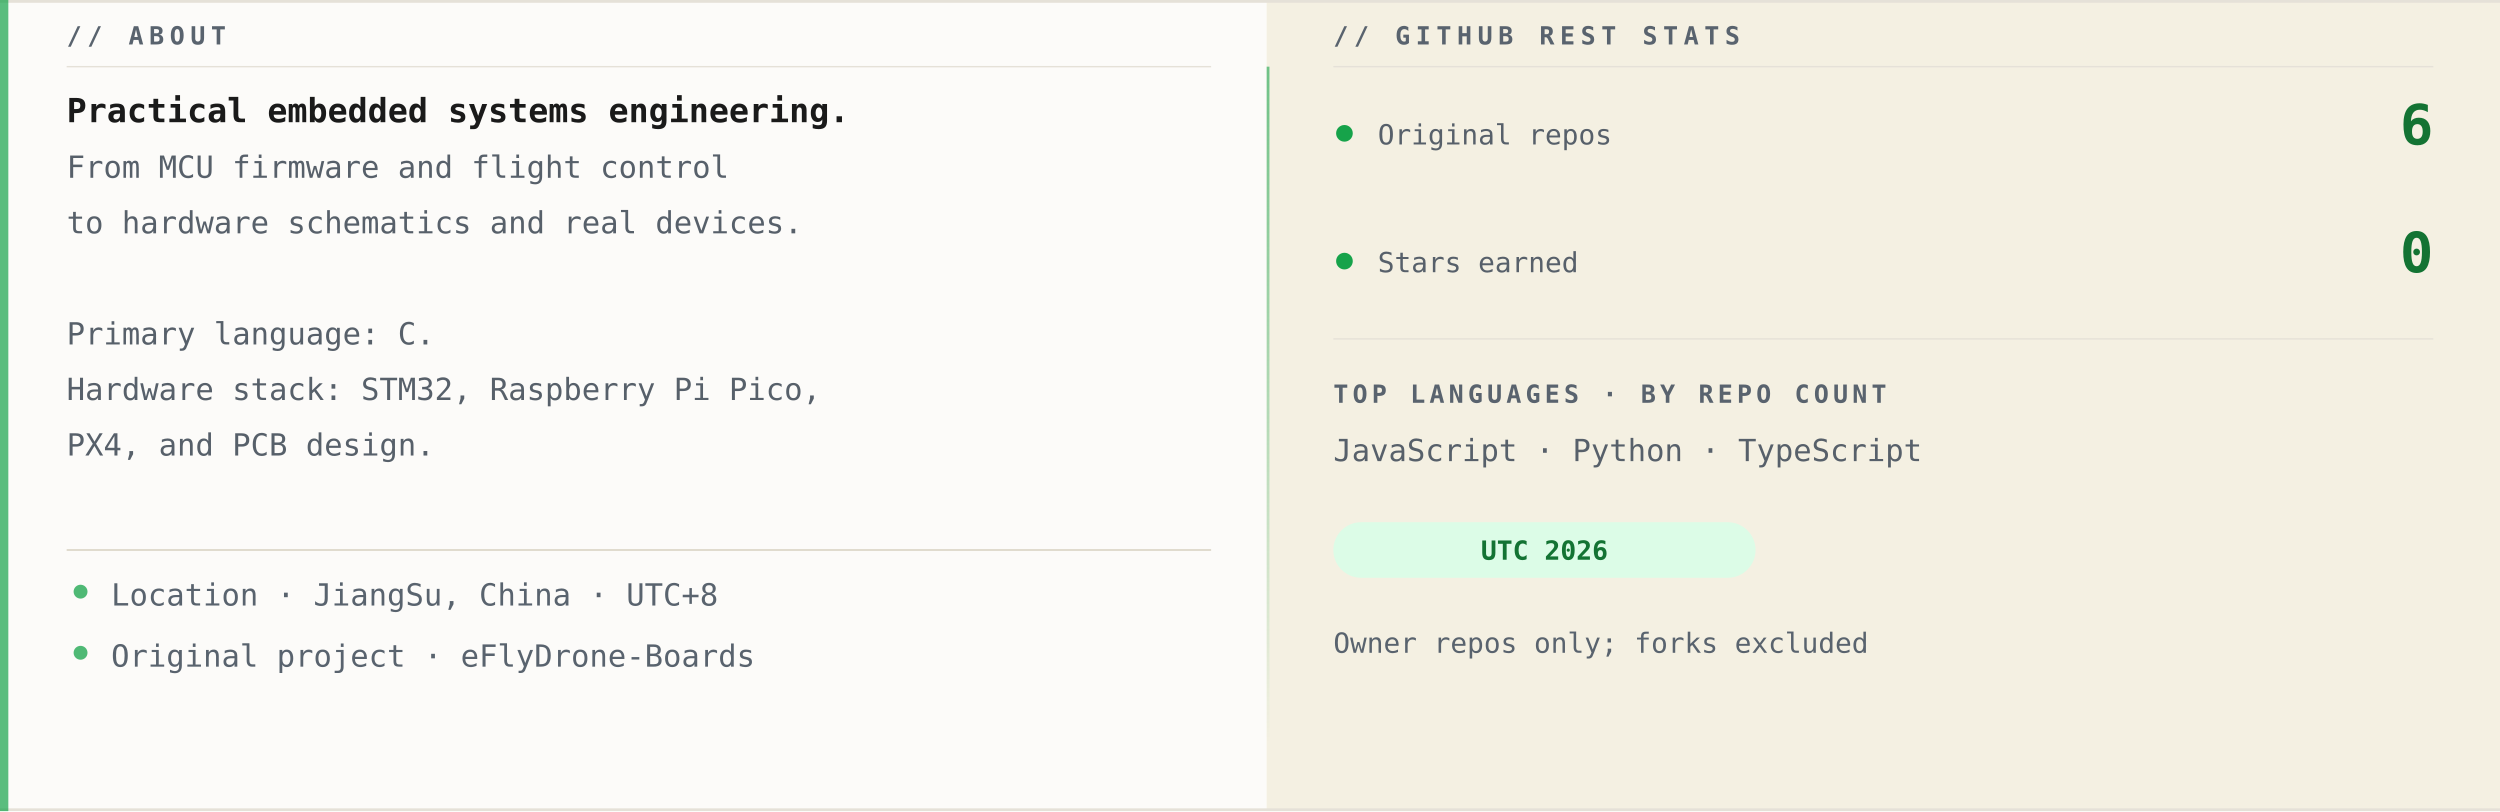
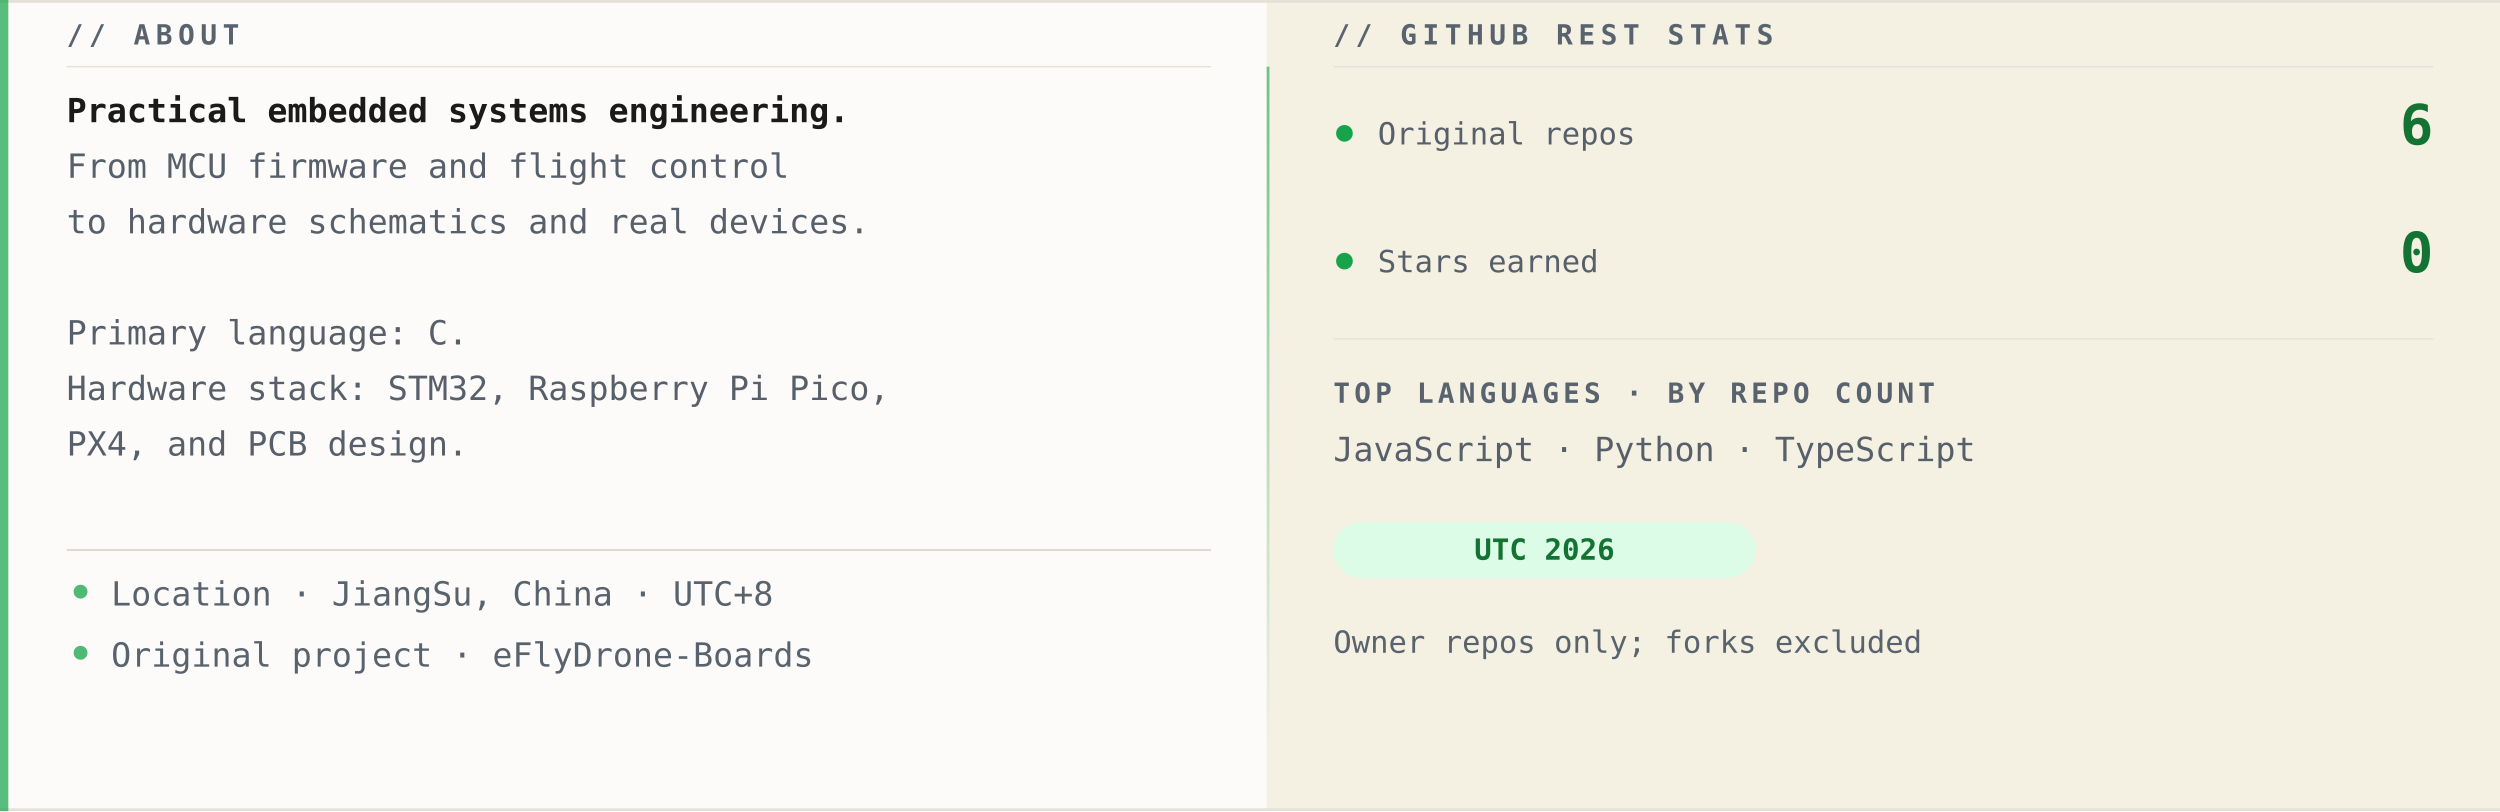
<svg xmlns="http://www.w3.org/2000/svg" width="900" height="292" viewBox="0 0 900 292" role="img" aria-labelledby="title desc">
  <defs>
    <linearGradient id="divider" x1="0" x2="0" y2="1">
      <stop stop-color="#16a34a" stop-opacity=".6" />
      <stop offset="1" stop-color="#16a34a" stop-opacity="0" />
    </linearGradient>
  </defs>
  <rect width="900" height="292" fill="#fcfbf9" />
  <rect x="456" width="444" height="292" fill="#f0ead6" opacity=".65" />
  <path d="M0 .5H900M0 291.5H900" stroke="#e5e1d8" stroke-width="1" />
-   <text x="24" y="16" font-family="Consolas, Menlo, 'DejaVu Sans Mono', 'Courier New', monospace" font-size="9" font-weight="700" letter-spacing="2" fill="#59636e">// ABOUT</text>
+   <text x="24" y="16" font-family="Consolas, Menlo, 'DejaVu Sans Mono', 'Courier New', monospace" font-size="10" font-weight="700" letter-spacing="2" fill="#59636e">// ABOUT</text>
  <path d="M24 24H436" stroke="#e5e1d8" stroke-width=".5" />
  <text x="24" y="44" font-family="Consolas, Menlo, 'DejaVu Sans Mono', 'Courier New', monospace" font-size="12" font-weight="700" fill="#1a1a1a">Practical embedded systems engineering.</text>
-   <text x="24" y="64" font-family="Consolas, Menlo, 'DejaVu Sans Mono', 'Courier New', monospace" font-size="11" font-weight="400" fill="#57606a">From MCU firmware and flight control</text>
-   <text x="24" y="84" font-family="Consolas, Menlo, 'DejaVu Sans Mono', 'Courier New', monospace" font-size="11" font-weight="400" fill="#57606a">to hardware schematics and real devices.</text>
-   <text x="24" y="124" font-family="Consolas, Menlo, 'DejaVu Sans Mono', 'Courier New', monospace" font-size="11" font-weight="400" fill="#57606a">Primary language: C.</text>
-   <text x="24" y="144" font-family="Consolas, Menlo, 'DejaVu Sans Mono', 'Courier New', monospace" font-size="11" font-weight="400" fill="#57606a">Hardware stack: STM32, Raspberry Pi Pico,</text>
-   <text x="24" y="164" font-family="Consolas, Menlo, 'DejaVu Sans Mono', 'Courier New', monospace" font-size="11" font-weight="400" fill="#57606a">PX4, and PCB design.</text>
+   <text x="24" y="64" font-family="Consolas, Menlo, 'DejaVu Sans Mono', 'Courier New', monospace" font-size="12" font-weight="400" fill="#57606a">From MCU firmware and flight control</text>
+   <text x="24" y="84" font-family="Consolas, Menlo, 'DejaVu Sans Mono', 'Courier New', monospace" font-size="12" font-weight="400" fill="#57606a">to hardware schematics and real devices.</text>
+   <text x="24" y="124" font-family="Consolas, Menlo, 'DejaVu Sans Mono', 'Courier New', monospace" font-size="12" font-weight="400" fill="#57606a">Primary language: C.</text>
+   <text x="24" y="144" font-family="Consolas, Menlo, 'DejaVu Sans Mono', 'Courier New', monospace" font-size="12" font-weight="400" fill="#57606a">Hardware stack: STM32, Raspberry Pi Pico,</text>
+   <text x="24" y="164" font-family="Consolas, Menlo, 'DejaVu Sans Mono', 'Courier New', monospace" font-size="12" font-weight="400" fill="#57606a">PX4, and PCB design.</text>
  <path d="M24 198H436" stroke="#d4cdbc" stroke-width=".5" />
  <circle cx="29" cy="213" r="2.5" fill="#16a34a" opacity=".75" />
-   <text x="40" y="218" font-family="Consolas, Menlo, 'DejaVu Sans Mono', 'Courier New', monospace" font-size="11" fill="#59636e">Location · JiangSu, China · UTC+8</text>
+   <text x="40" y="218" font-family="Consolas, Menlo, 'DejaVu Sans Mono', 'Courier New', monospace" font-size="12" fill="#59636e">Location · JiangSu, China · UTC+8</text>
  <circle cx="29" cy="235" r="2.5" fill="#16a34a" opacity=".75" />
-   <text x="40" y="240" font-family="Consolas, Menlo, 'DejaVu Sans Mono', 'Courier New', monospace" font-size="11" fill="#59636e">Original project · eFlyDrone-Boards</text>
+   <text x="40" y="240" font-family="Consolas, Menlo, 'DejaVu Sans Mono', 'Courier New', monospace" font-size="12" fill="#59636e">Original project · eFlyDrone-Boards</text>
  <rect x="456" y="24" width="1" height="244" fill="url(#divider)" />
-   <text x="480" y="16" font-family="Consolas, Menlo, 'DejaVu Sans Mono', 'Courier New', monospace" font-size="9" font-weight="700" letter-spacing="2" fill="#59636e">// GITHUB REST STATS</text>
+   <text x="480" y="16" font-family="Consolas, Menlo, 'DejaVu Sans Mono', 'Courier New', monospace" font-size="10" font-weight="700" letter-spacing="2" fill="#59636e">// GITHUB REST STATS</text>
  <path d="M480 24H876" stroke="#e5e1d8" stroke-width=".5" />
  <circle cx="484" cy="48" r="3" fill="#16a34a" />
-   <text x="496" y="52" font-family="Consolas, Menlo, 'DejaVu Sans Mono', 'Courier New', monospace" font-size="10" fill="#57606a">Original repos</text>
+   <text x="496" y="52" font-family="Consolas, Menlo, 'DejaVu Sans Mono', 'Courier New', monospace" font-size="11" fill="#57606a">Original repos</text>
  <text x="876" y="52" text-anchor="end" font-family="Consolas, Menlo, 'DejaVu Sans Mono', 'Courier New', monospace" font-size="20" font-weight="700" fill="#137333">6</text>
  <circle cx="484" cy="94" r="3" fill="#16a34a" />
-   <text x="496" y="98" font-family="Consolas, Menlo, 'DejaVu Sans Mono', 'Courier New', monospace" font-size="10" fill="#57606a">Stars earned</text>
+   <text x="496" y="98" font-family="Consolas, Menlo, 'DejaVu Sans Mono', 'Courier New', monospace" font-size="11" fill="#57606a">Stars earned</text>
  <text x="876" y="98" text-anchor="end" font-family="Consolas, Menlo, 'DejaVu Sans Mono', 'Courier New', monospace" font-size="20" font-weight="700" fill="#137333">0</text>
  <path d="M480 122H876" stroke="#e5e1d8" stroke-width=".5" />
-   <text x="480" y="145" font-family="Consolas, Menlo, 'DejaVu Sans Mono', 'Courier New', monospace" font-size="9" font-weight="700" letter-spacing="1.5" fill="#59636e">TOP LANGUAGES · BY REPO COUNT</text>
-   <text x="480" y="166" font-family="Consolas, Menlo, 'DejaVu Sans Mono', 'Courier New', monospace" font-size="11" fill="#57606a">JavaScript · Python · TypeScript</text>
+   <text x="480" y="145" font-family="Consolas, Menlo, 'DejaVu Sans Mono', 'Courier New', monospace" font-size="10" font-weight="700" letter-spacing="1.5" fill="#59636e">TOP LANGUAGES · BY REPO COUNT</text>
+   <text x="480" y="166" font-family="Consolas, Menlo, 'DejaVu Sans Mono', 'Courier New', monospace" font-size="12" fill="#57606a">JavaScript · Python · TypeScript</text>
  <rect x="480" y="188" width="152" height="20" rx="10" fill="#dcfce7" />
-   <text x="556" y="201.5" text-anchor="middle" font-family="Consolas, Menlo, 'DejaVu Sans Mono', 'Courier New', monospace" font-size="9.5" font-weight="700" fill="#137333">UTC 2026</text>
-   <text x="480" y="235" font-family="Consolas, Menlo, 'DejaVu Sans Mono', 'Courier New', monospace" font-size="10" fill="#59636e">Owner repos only; forks excluded</text>
+   <text x="556" y="201.5" text-anchor="middle" font-family="Consolas, Menlo, 'DejaVu Sans Mono', 'Courier New', monospace" font-size="10.5" font-weight="700" fill="#137333">UTC 2026</text>
+   <text x="480" y="235" font-family="Consolas, Menlo, 'DejaVu Sans Mono', 'Courier New', monospace" font-size="11" fill="#59636e">Owner repos only; forks excluded</text>
  <rect width="3" height="292" fill="#16a34a" opacity=".7" />
</svg>
